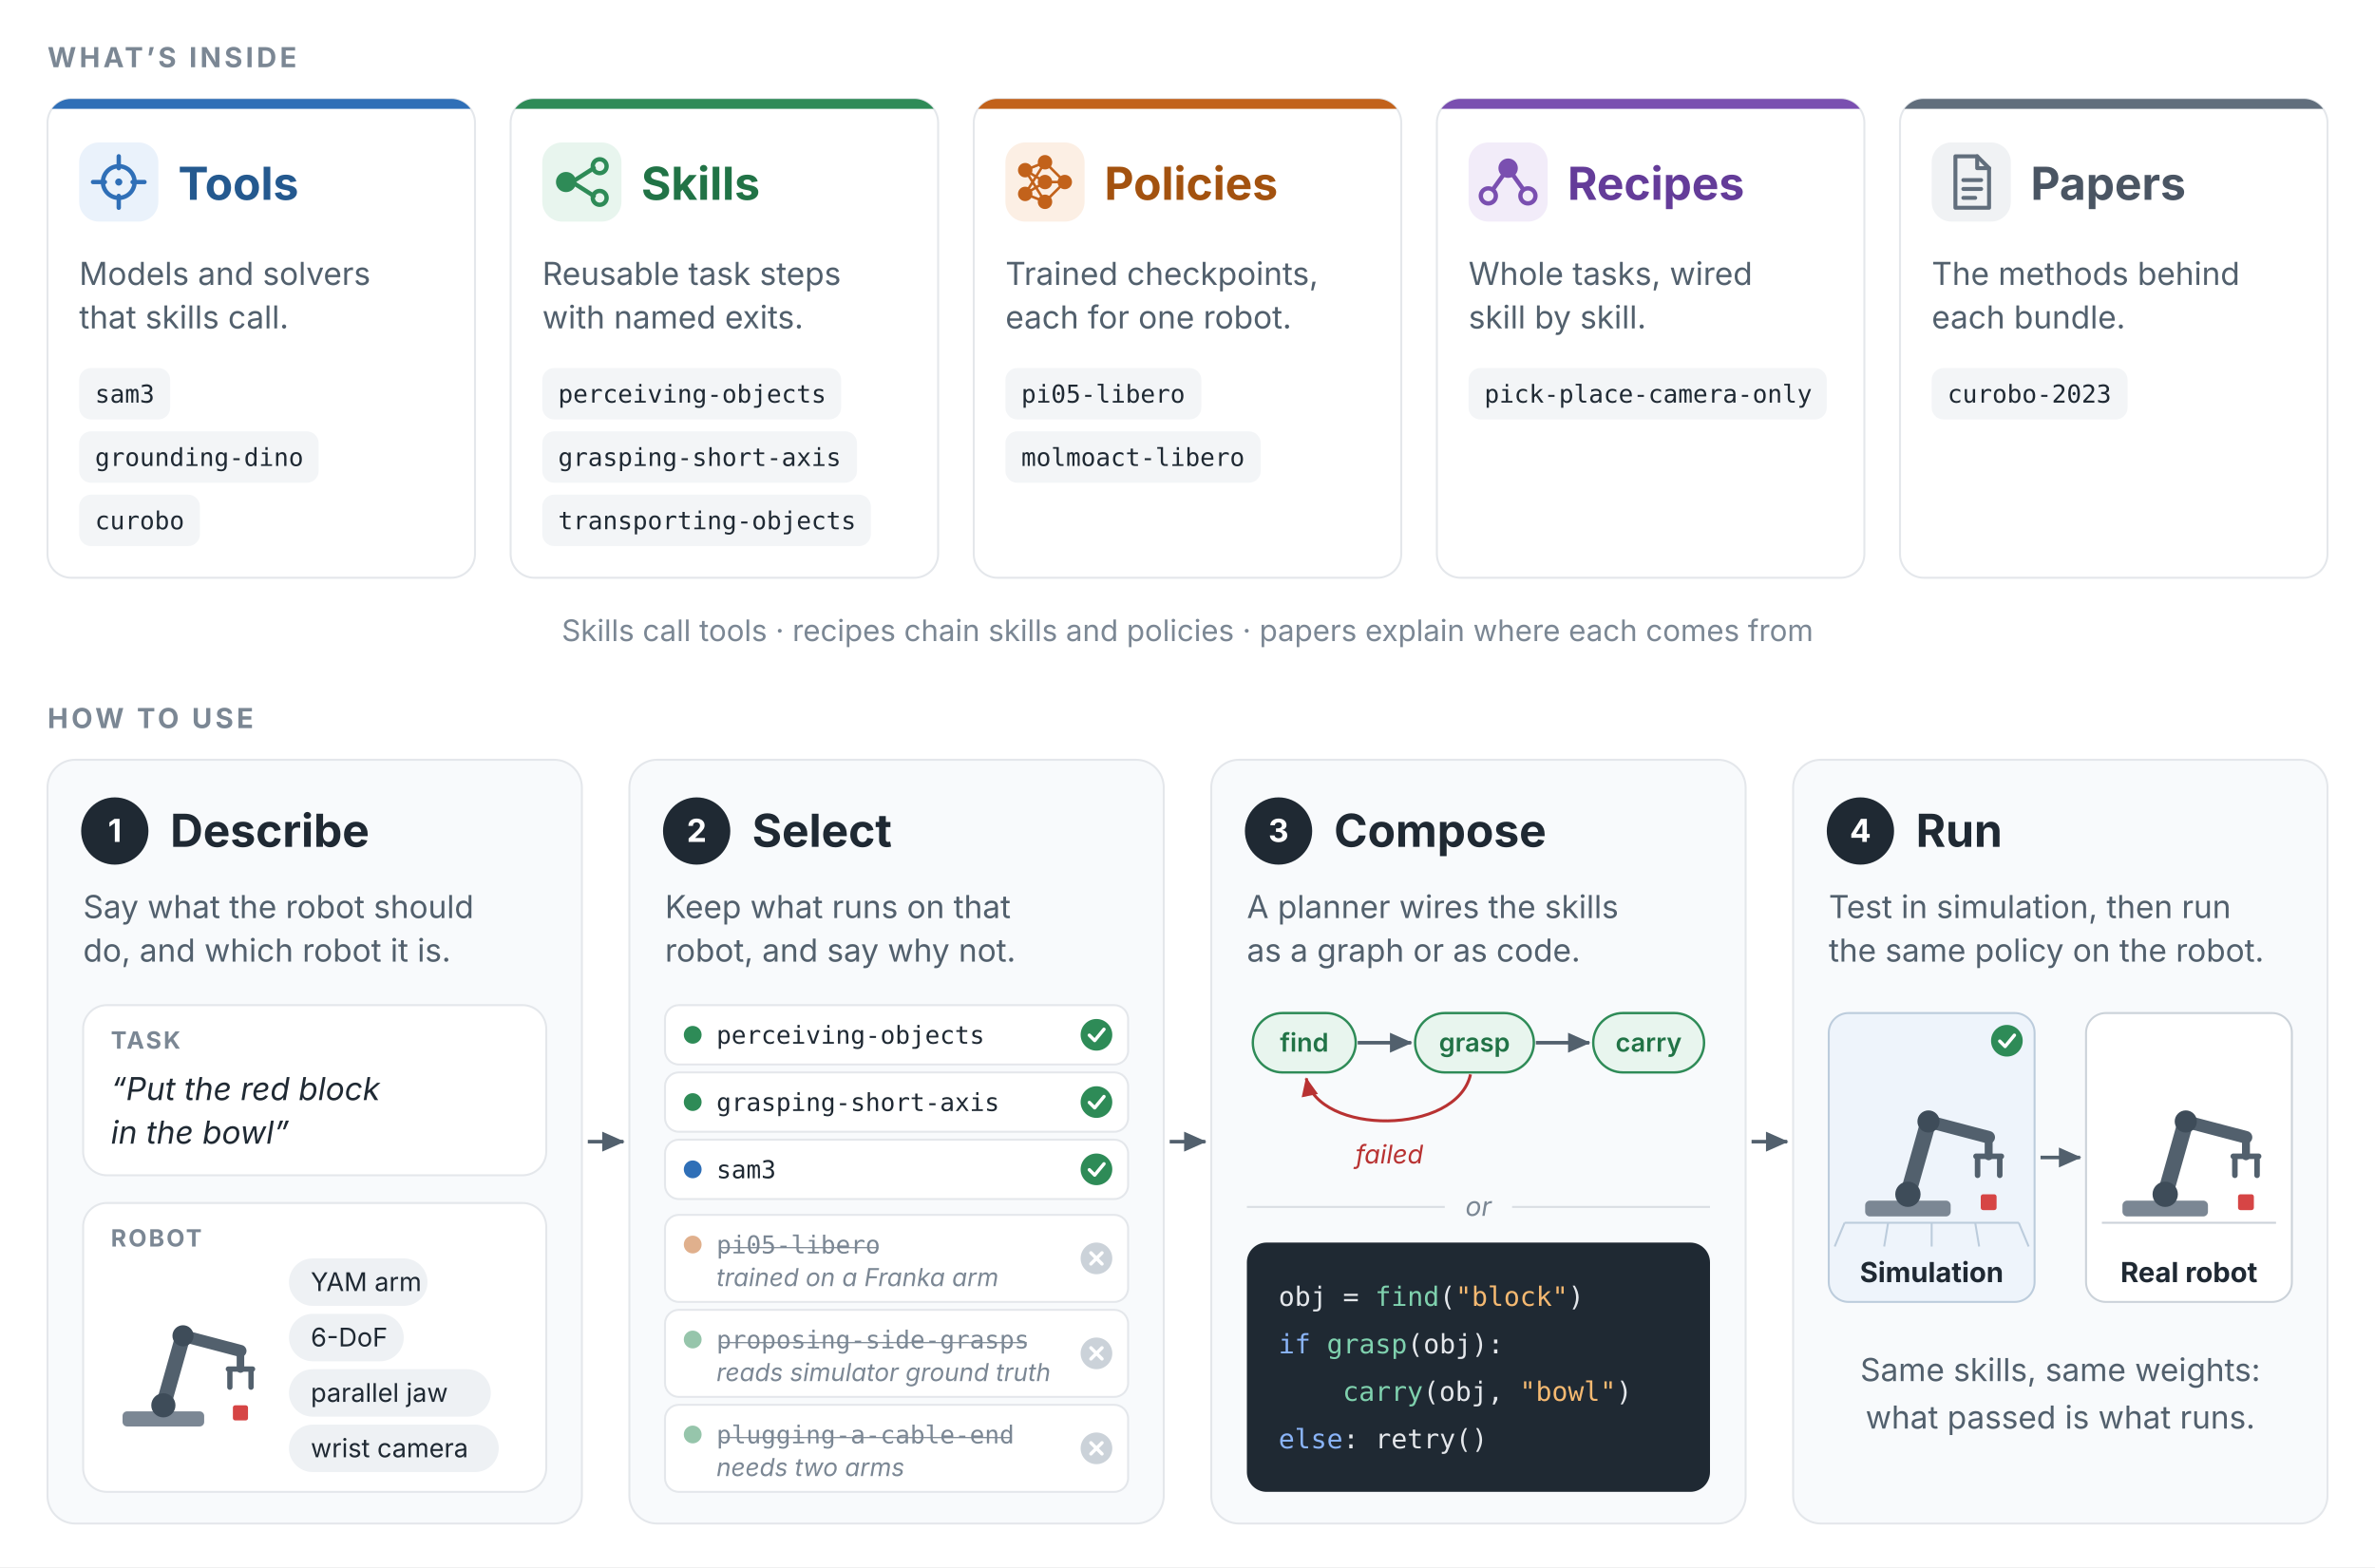
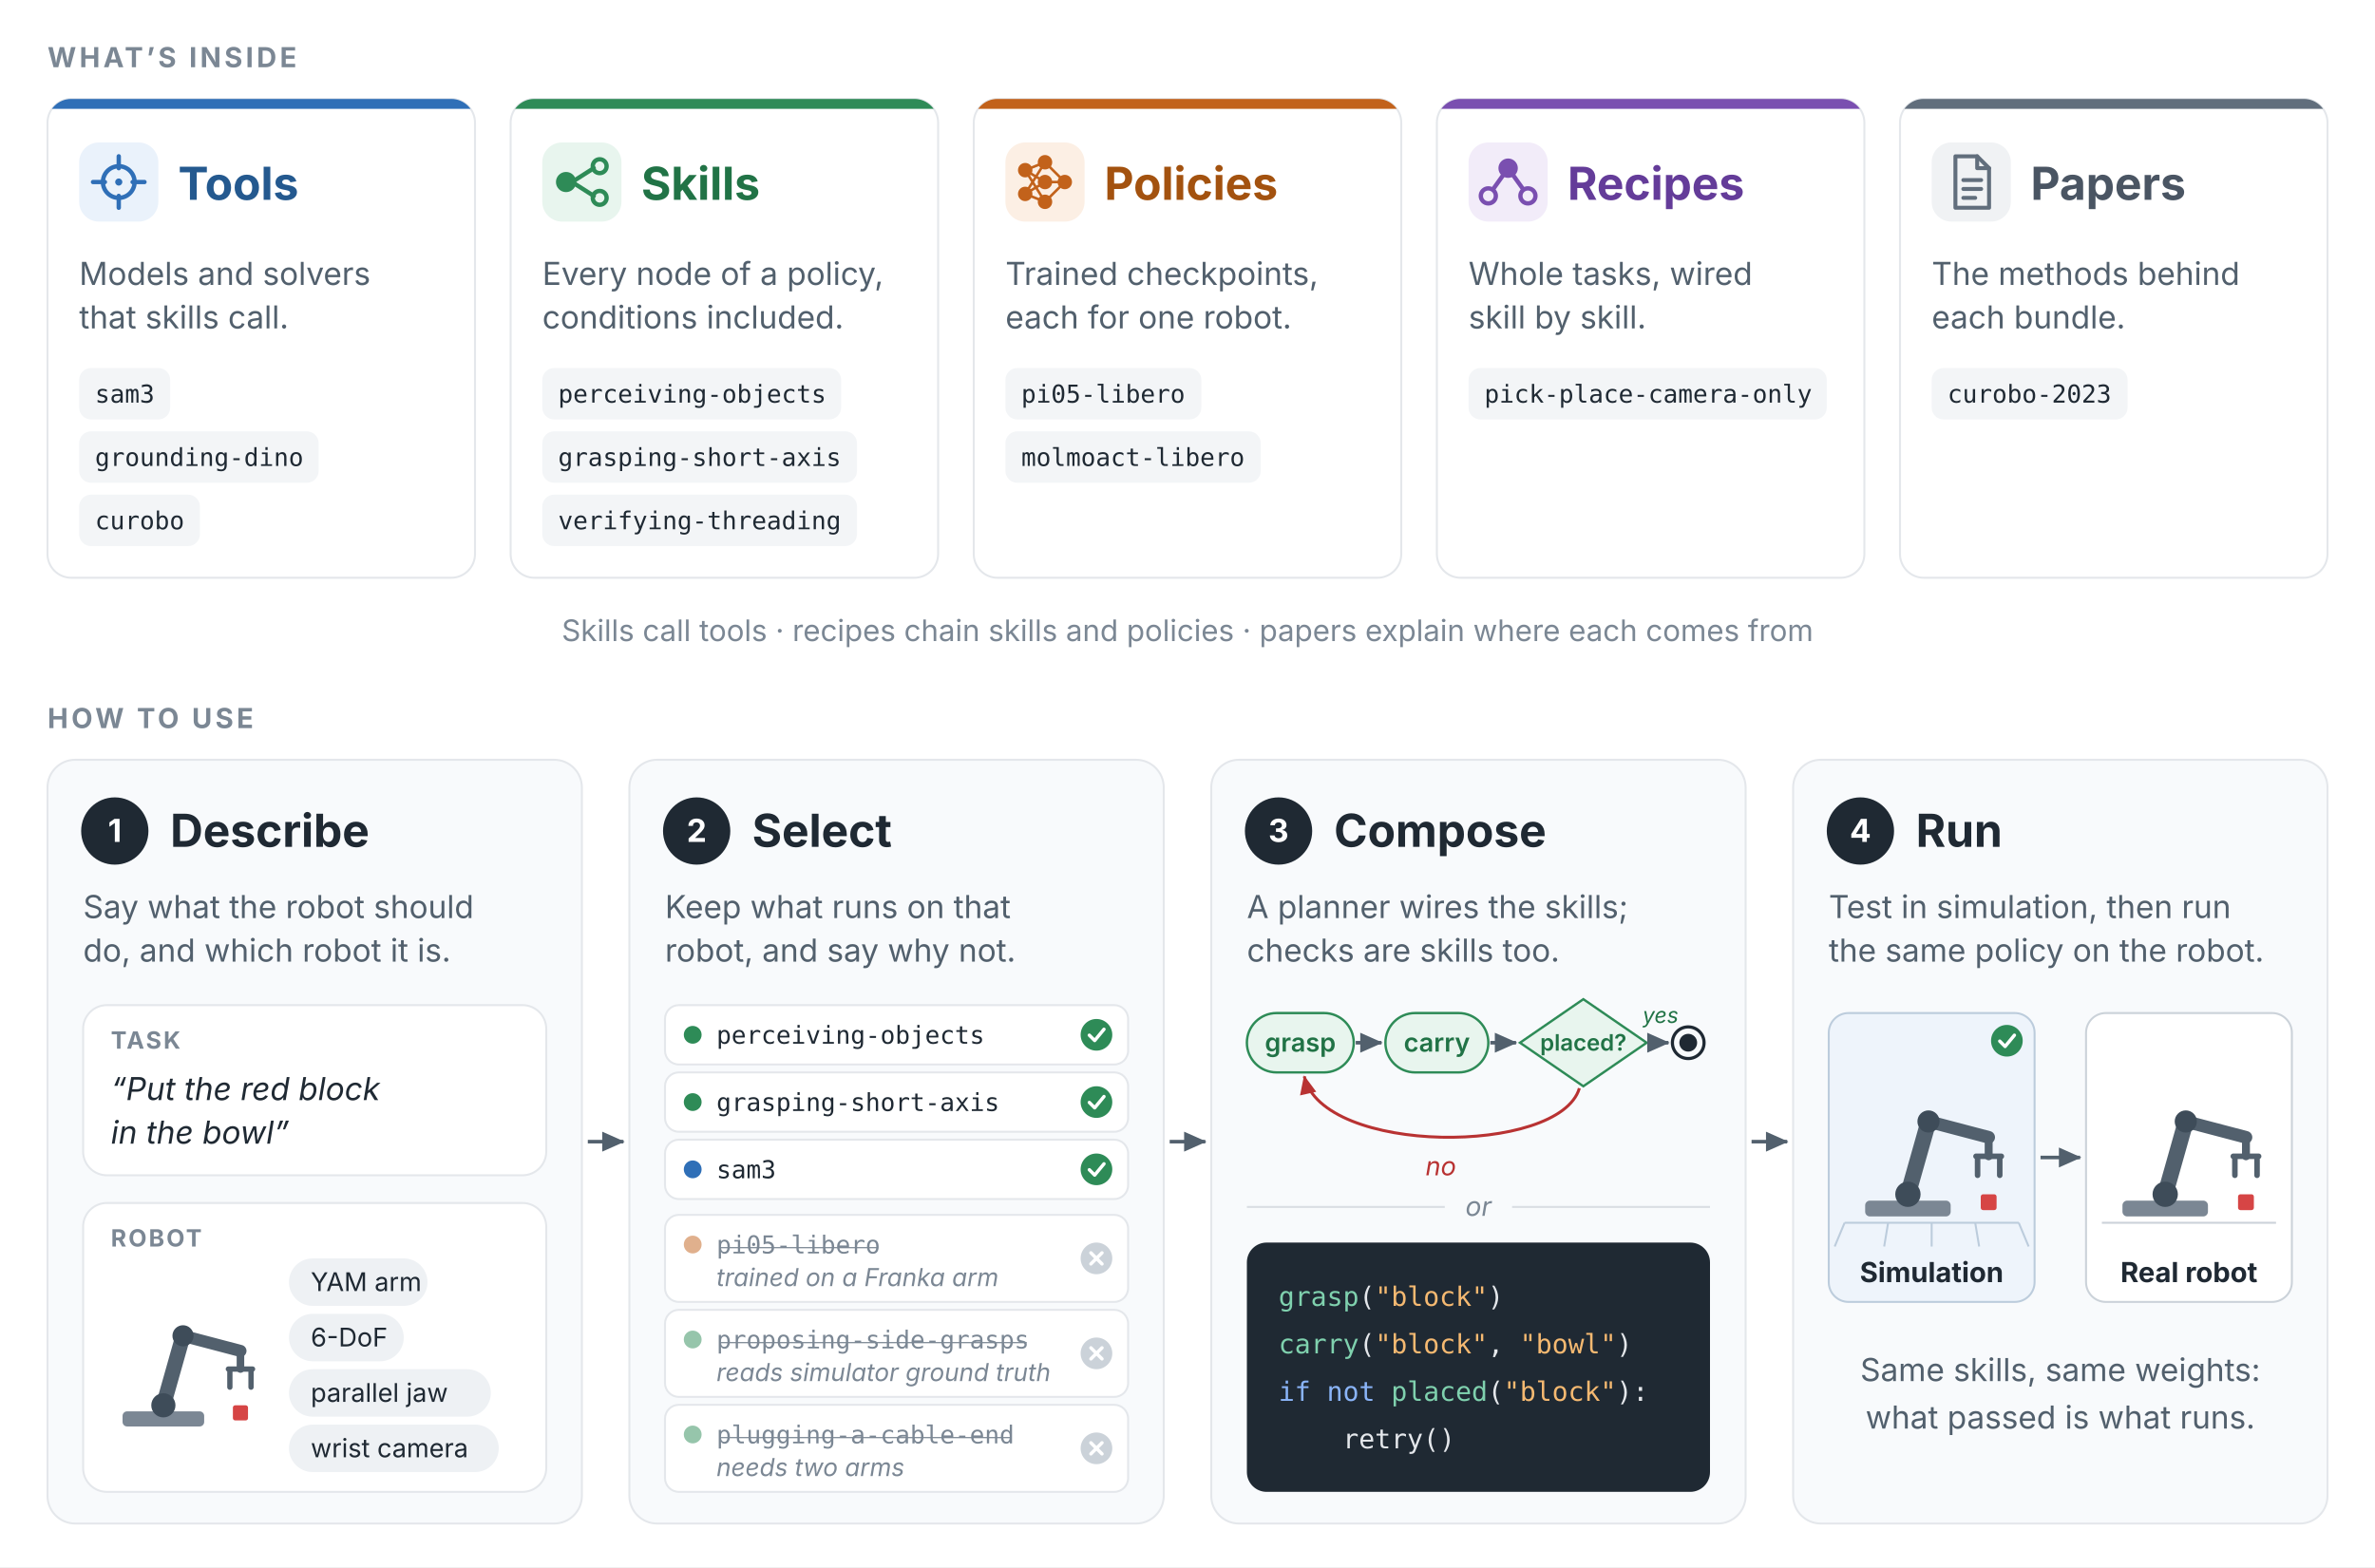
<svg xmlns="http://www.w3.org/2000/svg" viewBox="0 0 1200 792" width="1200" height="792" font-family="Inter, -apple-system, 'Segoe UI', 'Helvetica Neue', Helvetica, Arial, sans-serif">
  <defs>
    <style>
      .h { font-weight: 700; fill: #1F2933; }
      .s { fill: #52606D; }
      .q { fill: #7B8794; }
      .m { font-family: 'JetBrains Mono', 'SF Mono', Menlo, Consolas, monospace; }
      .card { fill: #FFFFFF; stroke: #E4E7EB; }
      .panel { fill: #F8FAFC; stroke: #E4E7EB; }
      .chip { fill: #F3F5F7; }
      .flow { fill: none; stroke: #52606D; stroke-width: 1.8; }
      .label { font-size: 14px; font-weight: 700; letter-spacing: 1.6px; fill: #7B8794; }
    </style>
    <marker id="ah" viewBox="0 0 10 10" refX="8.5" refY="5" markerWidth="7" markerHeight="7" orient="auto-start-reverse">
      <path d="M0,1 L9,5 L0,9 z" fill="#52606D" />
    </marker>
    <marker id="ahr" viewBox="0 0 10 10" refX="8.5" refY="5" markerWidth="7" markerHeight="7" orient="auto-start-reverse">
      <path d="M0,1 L9,5 L0,9 z" fill="#B83232" />
    </marker>
    <clipPath id="cardclip">
      <rect width="216" height="242" rx="12" />
    </clipPath>
    <symbol id="arm" viewBox="0 0 120 110">
      <rect x="18" y="96" width="54" height="10" rx="3" fill="#7B8794" />
      <line x1="45" y1="92" x2="58" y2="46" stroke="#52606D" stroke-width="10" stroke-linecap="round" />
      <line x1="58" y1="46" x2="96" y2="56" stroke="#52606D" stroke-width="8" stroke-linecap="round" />
      <circle cx="45" cy="92" r="8" fill="#3E4C59" />
      <circle cx="58" cy="46" r="7" fill="#3E4C59" />
      <line x1="96" y1="56" x2="96" y2="68" stroke="#52606D" stroke-width="5" stroke-linecap="round" />
      <path d="M88,68 H104 M89,68 V80 M103,68 V80" stroke="#52606D" stroke-width="3.5" stroke-linecap="round" fill="none" />
      <rect x="91" y="92" width="10" height="10" rx="1.5" fill="#D64545" />
    </symbol>
    <g id="ok">
      <circle r="8" fill="#2E8B57" />
      <path d="M-3.6,0.2 L-0.9,2.9 L3.8,-2.8" fill="none" stroke="#FFFFFF" stroke-width="1.7" stroke-linecap="round" stroke-linejoin="round" />
    </g>
    <g id="no">
      <circle r="8" fill="#CBD2D9" />
      <path d="M-2.8,-2.8 L2.8,2.8 M2.8,-2.8 L-2.8,2.8" stroke="#FFFFFF" stroke-width="1.7" stroke-linecap="round" />
    </g>
  </defs>
  <rect width="1200" height="792" fill="#FFFFFF" />
  <text x="24" y="34" class="label">WHAT’S INSIDE</text>
  <g transform="translate(24,50)">
    <rect width="216" height="242" rx="12" class="card" />
    <rect width="216" height="5" fill="#2F6FB7" clip-path="url(#cardclip)" />
    <rect x="16" y="22" width="40" height="40" rx="10" fill="#EAF2FB" />
    <g transform="translate(18,24)" fill="none" stroke="#2F6FB7" stroke-width="2.2" stroke-linecap="round">
      <circle cx="18" cy="18" r="8" />
      <path d="M18,5 V11 M18,25 V31 M5,18 H11 M25,18 H31" />
      <circle cx="18" cy="18" r="1.8" fill="#2F6FB7" stroke="none" />
    </g>
    <text x="66" y="51" font-size="23" font-weight="700" fill="#24598F">Tools</text>
    <text x="16" y="94" font-size="16" class="s">Models and solvers</text>
    <text x="16" y="116" font-size="16" class="s">that skills call.</text>
    <g font-size="12.5" class="m" fill="#1F2933">
      <rect x="16" y="136" width="46" height="26" rx="6" class="chip" />
      <text x="24" y="153.5">sam3</text>
      <rect x="16" y="168" width="121" height="26" rx="6" class="chip" />
      <text x="24" y="185.5">grounding-dino</text>
      <rect x="16" y="200" width="61" height="26" rx="6" class="chip" />
      <text x="24" y="217.5">curobo</text>
    </g>
  </g>
  <g transform="translate(258,50)">
    <rect width="216" height="242" rx="12" class="card" />
    <rect width="216" height="5" fill="#2E8B57" clip-path="url(#cardclip)" />
    <rect x="16" y="22" width="40" height="40" rx="10" fill="#E8F5EE" />
    <g transform="translate(18,24)" fill="none" stroke="#2E8B57" stroke-width="2.2" stroke-linecap="round">
      <path d="M13,18 L24,11 M13,18 L24,25" />
      <circle cx="10" cy="18" r="4" fill="#2E8B57" />
      <circle cx="27" cy="10" r="3.5" />
      <circle cx="27" cy="26" r="3.5" />
    </g>
    <text x="66" y="51" font-size="23" font-weight="700" fill="#217346">Skills</text>
-     <text x="16" y="94" font-size="16" class="s">Reusable task steps</text>
-     <text x="16" y="116" font-size="16" class="s">with named exits.</text>
+     <text x="16" y="94" font-size="16" class="s">Every node of a policy,</text>
+     <text x="16" y="116" font-size="16" class="s">conditions included.</text>
    <g font-size="12.5" class="m" fill="#1F2933">
      <rect x="16" y="136" width="151" height="26" rx="6" class="chip" />
      <text x="24" y="153.5">perceiving-objects</text>
      <rect x="16" y="168" width="159" height="26" rx="6" class="chip" />
      <text x="24" y="185.5">grasping-short-axis</text>
-       <rect x="16" y="200" width="166" height="26" rx="6" class="chip" />
-       <text x="24" y="217.5">transporting-objects</text>
+       <rect x="16" y="200" width="159" height="26" rx="6" class="chip" />
+       <text x="24" y="217.5">verifying-threading</text>
    </g>
  </g>
  <g transform="translate(492,50)">
    <rect width="216" height="242" rx="12" class="card" />
    <rect width="216" height="5" fill="#C2621B" clip-path="url(#cardclip)" />
    <rect x="16" y="22" width="40" height="40" rx="10" fill="#FCEFE4" />
    <g transform="translate(18,24)" stroke="#C2621B" stroke-width="1.3" fill="#C2621B">
      <path d="M8,12 L18,8 M8,12 L18,18 M8,12 L18,28 M8,24 L18,8 M8,24 L18,18 M8,24 L18,28 M18,8 L28,18 M18,18 L28,18 M18,28 L28,18" fill="none" />
      <circle cx="8" cy="12" r="3" />
      <circle cx="8" cy="24" r="3" />
      <circle cx="18" cy="8" r="3" />
      <circle cx="18" cy="18" r="3" />
      <circle cx="18" cy="28" r="3" />
      <circle cx="28" cy="18" r="3" />
    </g>
    <text x="66" y="51" font-size="23" font-weight="700" fill="#A3520F">Policies</text>
    <text x="16" y="94" font-size="16" class="s">Trained checkpoints,</text>
    <text x="16" y="116" font-size="16" class="s">each for one robot.</text>
    <g font-size="12.5" class="m" fill="#1F2933">
      <rect x="16" y="136" width="99" height="26" rx="6" class="chip" />
      <text x="24" y="153.5">pi05-libero</text>
      <rect x="16" y="168" width="129" height="26" rx="6" class="chip" />
      <text x="24" y="185.5">molmoact-libero</text>
    </g>
  </g>
  <g transform="translate(726,50)">
    <rect width="216" height="242" rx="12" class="card" />
    <rect width="216" height="5" fill="#7A4FB0" clip-path="url(#cardclip)" />
    <rect x="16" y="22" width="40" height="40" rx="10" fill="#F2ECF9" />
    <g transform="translate(18,24)" fill="none" stroke="#7A4FB0" stroke-width="2.2" stroke-linecap="round">
      <path d="M8,25 L18,11 L28,25" />
      <circle cx="8" cy="25" r="3.8" fill="#F2ECF9" />
      <circle cx="18" cy="11" r="3.8" fill="#7A4FB0" />
      <circle cx="28" cy="25" r="3.8" fill="#F2ECF9" />
    </g>
    <text x="66" y="51" font-size="23" font-weight="700" fill="#643C99">Recipes</text>
    <text x="16" y="94" font-size="16" class="s">Whole tasks, wired</text>
    <text x="16" y="116" font-size="16" class="s">skill by skill.</text>
    <g font-size="12.5" class="m" fill="#1F2933">
      <rect x="16" y="136" width="181" height="26" rx="6" class="chip" />
      <text x="24" y="153.5">pick-place-camera-only</text>
    </g>
  </g>
  <g transform="translate(960,50)">
    <rect width="216" height="242" rx="12" class="card" />
    <rect width="216" height="5" fill="#616E7C" clip-path="url(#cardclip)" />
    <rect x="16" y="22" width="40" height="40" rx="10" fill="#F0F2F4" />
    <g transform="translate(18,24)" fill="none" stroke="#616E7C" stroke-width="2" stroke-linejoin="round" stroke-linecap="round">
      <path d="M10,5 H21 L27,11 V31 H10 Z" />
      <path d="M21,5 V11 H27" />
      <path d="M14,17 H23 M14,21.5 H23 M14,26 H20" />
    </g>
    <text x="66" y="51" font-size="23" font-weight="700" fill="#4A5563">Papers</text>
    <text x="16" y="94" font-size="16" class="s">The methods behind</text>
    <text x="16" y="116" font-size="16" class="s">each bundle.</text>
    <g font-size="12.5" class="m" fill="#1F2933">
      <rect x="16" y="136" width="99" height="26" rx="6" class="chip" />
      <text x="24" y="153.5">curobo-2023</text>
    </g>
  </g>
  <text x="600" y="324" text-anchor="middle" font-size="15" class="q">Skills call tools   ·   recipes chain skills and policies   ·   papers explain where each comes from</text>
  <text x="24" y="368" class="label">HOW TO USE</text>
  <g transform="translate(24,384)">
    <rect width="270" height="386" rx="14" class="panel" />
    <circle cx="34" cy="36" r="17" fill="#1F2933" />
    <text x="34" y="41.5" text-anchor="middle" font-size="16" font-weight="700" fill="#FFFFFF">1</text>
    <text x="62" y="44" font-size="23" class="h">Describe</text>
    <text x="18" y="80" font-size="16" class="s">Say what the robot should</text>
    <text x="18" y="102" font-size="16" class="s">do, and which robot it is.</text>
    <rect x="18" y="124" width="234" height="86" rx="12" class="card" stroke="#CBD2D9" />
    <text x="32" y="146" font-size="12" font-weight="700" letter-spacing="1" class="q">TASK</text>
    <text x="32" y="172" font-size="16" font-style="italic" fill="#1F2933">“Put the red block</text>
    <text x="32" y="194" font-size="16" font-style="italic" fill="#1F2933">in the bowl”</text>
    <rect x="18" y="224" width="234" height="146" rx="12" class="card" stroke="#CBD2D9" />
    <text x="32" y="246" font-size="12" font-weight="700" letter-spacing="1" class="q">ROBOT</text>
    <use href="#arm" x="24" y="256" width="92" height="84" />
    <g font-size="13" fill="#1F2933">
      <rect x="122" y="252" width="70" height="24" rx="12" fill="#EEF1F4" />
      <text x="133" y="268.5">YAM arm</text>
      <rect x="122" y="280" width="58" height="24" rx="12" fill="#EEF1F4" />
      <text x="133" y="296.5">6-DoF</text>
      <rect x="122" y="308" width="102" height="24" rx="12" fill="#EEF1F4" />
      <text x="133" y="324.5">parallel jaw</text>
      <rect x="122" y="336" width="106" height="24" rx="12" fill="#EEF1F4" />
      <text x="133" y="352.5">wrist camera</text>
    </g>
  </g>
  <line x1="297" y1="577" x2="315" y2="577" class="flow" marker-end="url(#ah)" />
  <g transform="translate(318,384)">
    <rect width="270" height="386" rx="14" class="panel" />
    <circle cx="34" cy="36" r="17" fill="#1F2933" />
    <text x="34" y="41.5" text-anchor="middle" font-size="16" font-weight="700" fill="#FFFFFF">2</text>
    <text x="62" y="44" font-size="23" class="h">Select</text>
    <text x="18" y="80" font-size="16" class="s">Keep what runs on that</text>
    <text x="18" y="102" font-size="16" class="s">robot, and say why not.</text>
    <g font-size="12.5" class="m">
      <rect x="18" y="124" width="234" height="30" rx="7" class="card" />
      <circle cx="32" cy="139" r="4.5" fill="#2E8B57" />
      <text x="44" y="143.5" fill="#1F2933">perceiving-objects</text>
      <use href="#ok" x="236" y="139" />
      <rect x="18" y="158" width="234" height="30" rx="7" class="card" />
      <circle cx="32" cy="173" r="4.5" fill="#2E8B57" />
      <text x="44" y="177.5" fill="#1F2933">grasping-short-axis</text>
      <use href="#ok" x="236" y="173" />
      <rect x="18" y="192" width="234" height="30" rx="7" class="card" />
      <circle cx="32" cy="207" r="4.5" fill="#2F6FB7" />
      <text x="44" y="211.5" fill="#1F2933">sam3</text>
      <use href="#ok" x="236" y="207" />
      <rect x="18" y="230" width="234" height="44" rx="7" class="card" />
      <circle cx="32" cy="245" r="4.5" fill="#C2621B" opacity="0.5" />
      <text x="44" y="249.5" class="q" text-decoration="line-through">pi05-libero</text>
      <use href="#no" x="236" y="252" />
      <rect x="18" y="278" width="234" height="44" rx="7" class="card" />
      <circle cx="32" cy="293" r="4.5" fill="#2E8B57" opacity="0.5" />
      <text x="44" y="297.5" class="q" text-decoration="line-through">proposing-side-grasps</text>
      <use href="#no" x="236" y="300" />
      <rect x="18" y="326" width="234" height="44" rx="7" class="card" />
      <circle cx="32" cy="341" r="4.5" fill="#2E8B57" opacity="0.5" />
      <text x="44" y="345.5" class="q" text-decoration="line-through">plugging-a-cable-end</text>
      <use href="#no" x="236" y="348" />
    </g>
    <g font-size="12.5" font-style="italic" class="q">
      <text x="44" y="266">trained on a Franka arm</text>
      <text x="44" y="314">reads simulator ground truth</text>
      <text x="44" y="362">needs two arms</text>
    </g>
  </g>
  <line x1="591" y1="577" x2="609" y2="577" class="flow" marker-end="url(#ah)" />
  <g transform="translate(612,384)">
    <rect width="270" height="386" rx="14" class="panel" />
    <circle cx="34" cy="36" r="17" fill="#1F2933" />
    <text x="34" y="41.5" text-anchor="middle" font-size="16" font-weight="700" fill="#FFFFFF">3</text>
    <text x="62" y="44" font-size="23" class="h">Compose</text>
-     <text x="18" y="80" font-size="16" class="s">A planner wires the skills</text>
-     <text x="18" y="102" font-size="16" class="s">as a graph or as code.</text>
+     <text x="18" y="80" font-size="16" class="s">A planner wires the skills;</text>
+     <text x="18" y="102" font-size="16" class="s">checks are skills too.</text>
    <g font-size="13" font-weight="600" text-anchor="middle" fill="#217346">
-       <rect x="21" y="128" width="52" height="30" rx="15" fill="#E8F5EE" stroke="#2E8B57" stroke-width="1.2" />
-       <text x="47" y="147.5">find</text>
-       <rect x="103" y="128" width="60" height="30" rx="15" fill="#E8F5EE" stroke="#2E8B57" stroke-width="1.2" />
-       <text x="133" y="147.5">grasp</text>
-       <rect x="193" y="128" width="56" height="30" rx="15" fill="#E8F5EE" stroke="#2E8B57" stroke-width="1.2" />
-       <text x="221" y="147.5">carry</text>
-     </g>
-     <line x1="74" y1="143" x2="101" y2="143" class="flow" marker-end="url(#ah)" />
-     <line x1="164" y1="143" x2="191" y2="143" class="flow" marker-end="url(#ah)" />
-     <path d="M131,159 C124,190 54,190 48,161" fill="none" stroke="#B83232" stroke-width="1.5" marker-end="url(#ahr)" />
-     <text x="90" y="204" text-anchor="middle" font-size="13" font-style="italic" fill="#B83232">failed</text>
+       <rect x="18" y="128" width="54" height="30" rx="15" fill="#E8F5EE" stroke="#2E8B57" stroke-width="1.2" />
+       <text x="45" y="147.5">grasp</text>
+       <rect x="88" y="128" width="52" height="30" rx="15" fill="#E8F5EE" stroke="#2E8B57" stroke-width="1.2" />
+       <text x="114" y="147.5">carry</text>
+       <path d="M156,143 L188,121 L220,143 L188,165 Z" fill="#E8F5EE" stroke="#2E8B57" stroke-width="1.2" />
+       <text x="188" y="147" font-size="11.5">placed?</text>
+     </g>
+     <line x1="73" y1="143" x2="86" y2="143" class="flow" marker-end="url(#ah)" />
+     <line x1="141" y1="143" x2="154" y2="143" class="flow" marker-end="url(#ah)" />
+     <line x1="221" y1="143" x2="231" y2="143" class="flow" marker-end="url(#ah)" />
+     <text x="227" y="133" text-anchor="middle" font-size="11" font-style="italic" fill="#217346">yes</text>
+     <circle cx="241" cy="143" r="8" fill="none" stroke="#1F2933" stroke-width="1.6" />
+     <circle cx="241" cy="143" r="4.5" fill="#1F2933" />
+     <path d="M186,166 C176,200 56,200 47,160" fill="none" stroke="#B83232" stroke-width="1.5" marker-end="url(#ahr)" />
+     <text x="116" y="210" text-anchor="middle" font-size="13" font-style="italic" fill="#B83232">no</text>
    <line x1="18" y1="226" x2="118" y2="226" stroke="#D9DEE3" />
    <text x="135" y="230.5" text-anchor="middle" font-size="13.5" font-style="italic" class="q">or</text>
    <line x1="152" y1="226" x2="252" y2="226" stroke="#D9DEE3" />
    <rect x="18" y="244" width="234" height="126" rx="10" fill="#1F2933" />
    <g font-size="13.5" class="m" fill="#E4E7EB">
-       <text x="34" y="276">obj = <tspan fill="#7FD1AE">find</tspan>(<tspan fill="#F5B971">"block"</tspan>)</text>
+       <text x="34" y="276">
+         <tspan fill="#7FD1AE">grasp</tspan>(<tspan fill="#F5B971">"block"</tspan>)</text>
      <text x="34" y="300">
-         <tspan fill="#8AB4F8">if</tspan>
-         <tspan fill="#7FD1AE">grasp</tspan>(obj):</text>
-       <text x="66.4" y="324">
-         <tspan fill="#7FD1AE">carry</tspan>(obj, <tspan fill="#F5B971">"bowl"</tspan>)</text>
-       <text x="34" y="348">
-         <tspan fill="#8AB4F8">else</tspan>: retry()</text>
+         <tspan fill="#7FD1AE">carry</tspan>(<tspan fill="#F5B971">"block"</tspan>, <tspan fill="#F5B971">"bowl"</tspan>)</text>
+       <text x="34" y="324">
+         <tspan fill="#8AB4F8">if not</tspan>
+         <tspan fill="#7FD1AE">placed</tspan>(<tspan fill="#F5B971">"block"</tspan>):</text>
+       <text x="66.4" y="348">retry()</text>
    </g>
  </g>
  <line x1="885" y1="577" x2="903" y2="577" class="flow" marker-end="url(#ah)" />
  <g transform="translate(906,384)">
    <rect width="270" height="386" rx="14" class="panel" />
    <circle cx="34" cy="36" r="17" fill="#1F2933" />
    <text x="34" y="41.5" text-anchor="middle" font-size="16" font-weight="700" fill="#FFFFFF">4</text>
    <text x="62" y="44" font-size="23" class="h">Run</text>
    <text x="18" y="80" font-size="16" class="s">Test in simulation, then run</text>
    <text x="18" y="102" font-size="16" class="s">the same policy on the robot.</text>
    <rect x="18" y="128" width="104" height="146" rx="10" fill="#EEF4FB" stroke="#BCCCDC" />
    <path d="M26,234 H114 M26,234 L21,246 M48,234 L46,246 M70,234 L70,246 M92,234 L94,246 M114,234 L119,246" stroke="#BCCCDC" stroke-width="1" />
    <use href="#arm" x="22" y="146" width="96" height="88" />
    <text x="70" y="264" text-anchor="middle" font-size="14" font-weight="700" fill="#1F2933">Simulation</text>
    <use href="#ok" x="108" y="142" />
    <line x1="125" y1="201" x2="145" y2="201" class="flow" marker-end="url(#ah)" />
    <rect x="148" y="128" width="104" height="146" rx="10" fill="#FFFFFF" stroke="#CBD2D9" />
    <line x1="156" y1="234" x2="244" y2="234" stroke="#CBD2D9" />
    <use href="#arm" x="152" y="146" width="96" height="88" />
    <text x="200" y="264" text-anchor="middle" font-size="14" font-weight="700" fill="#1F2933">Real robot</text>
    <text x="135" y="314" text-anchor="middle" font-size="16" class="s">Same skills, same weights:</text>
    <text x="135" y="338" text-anchor="middle" font-size="16" class="s">what passed is what runs.</text>
  </g>
</svg>
